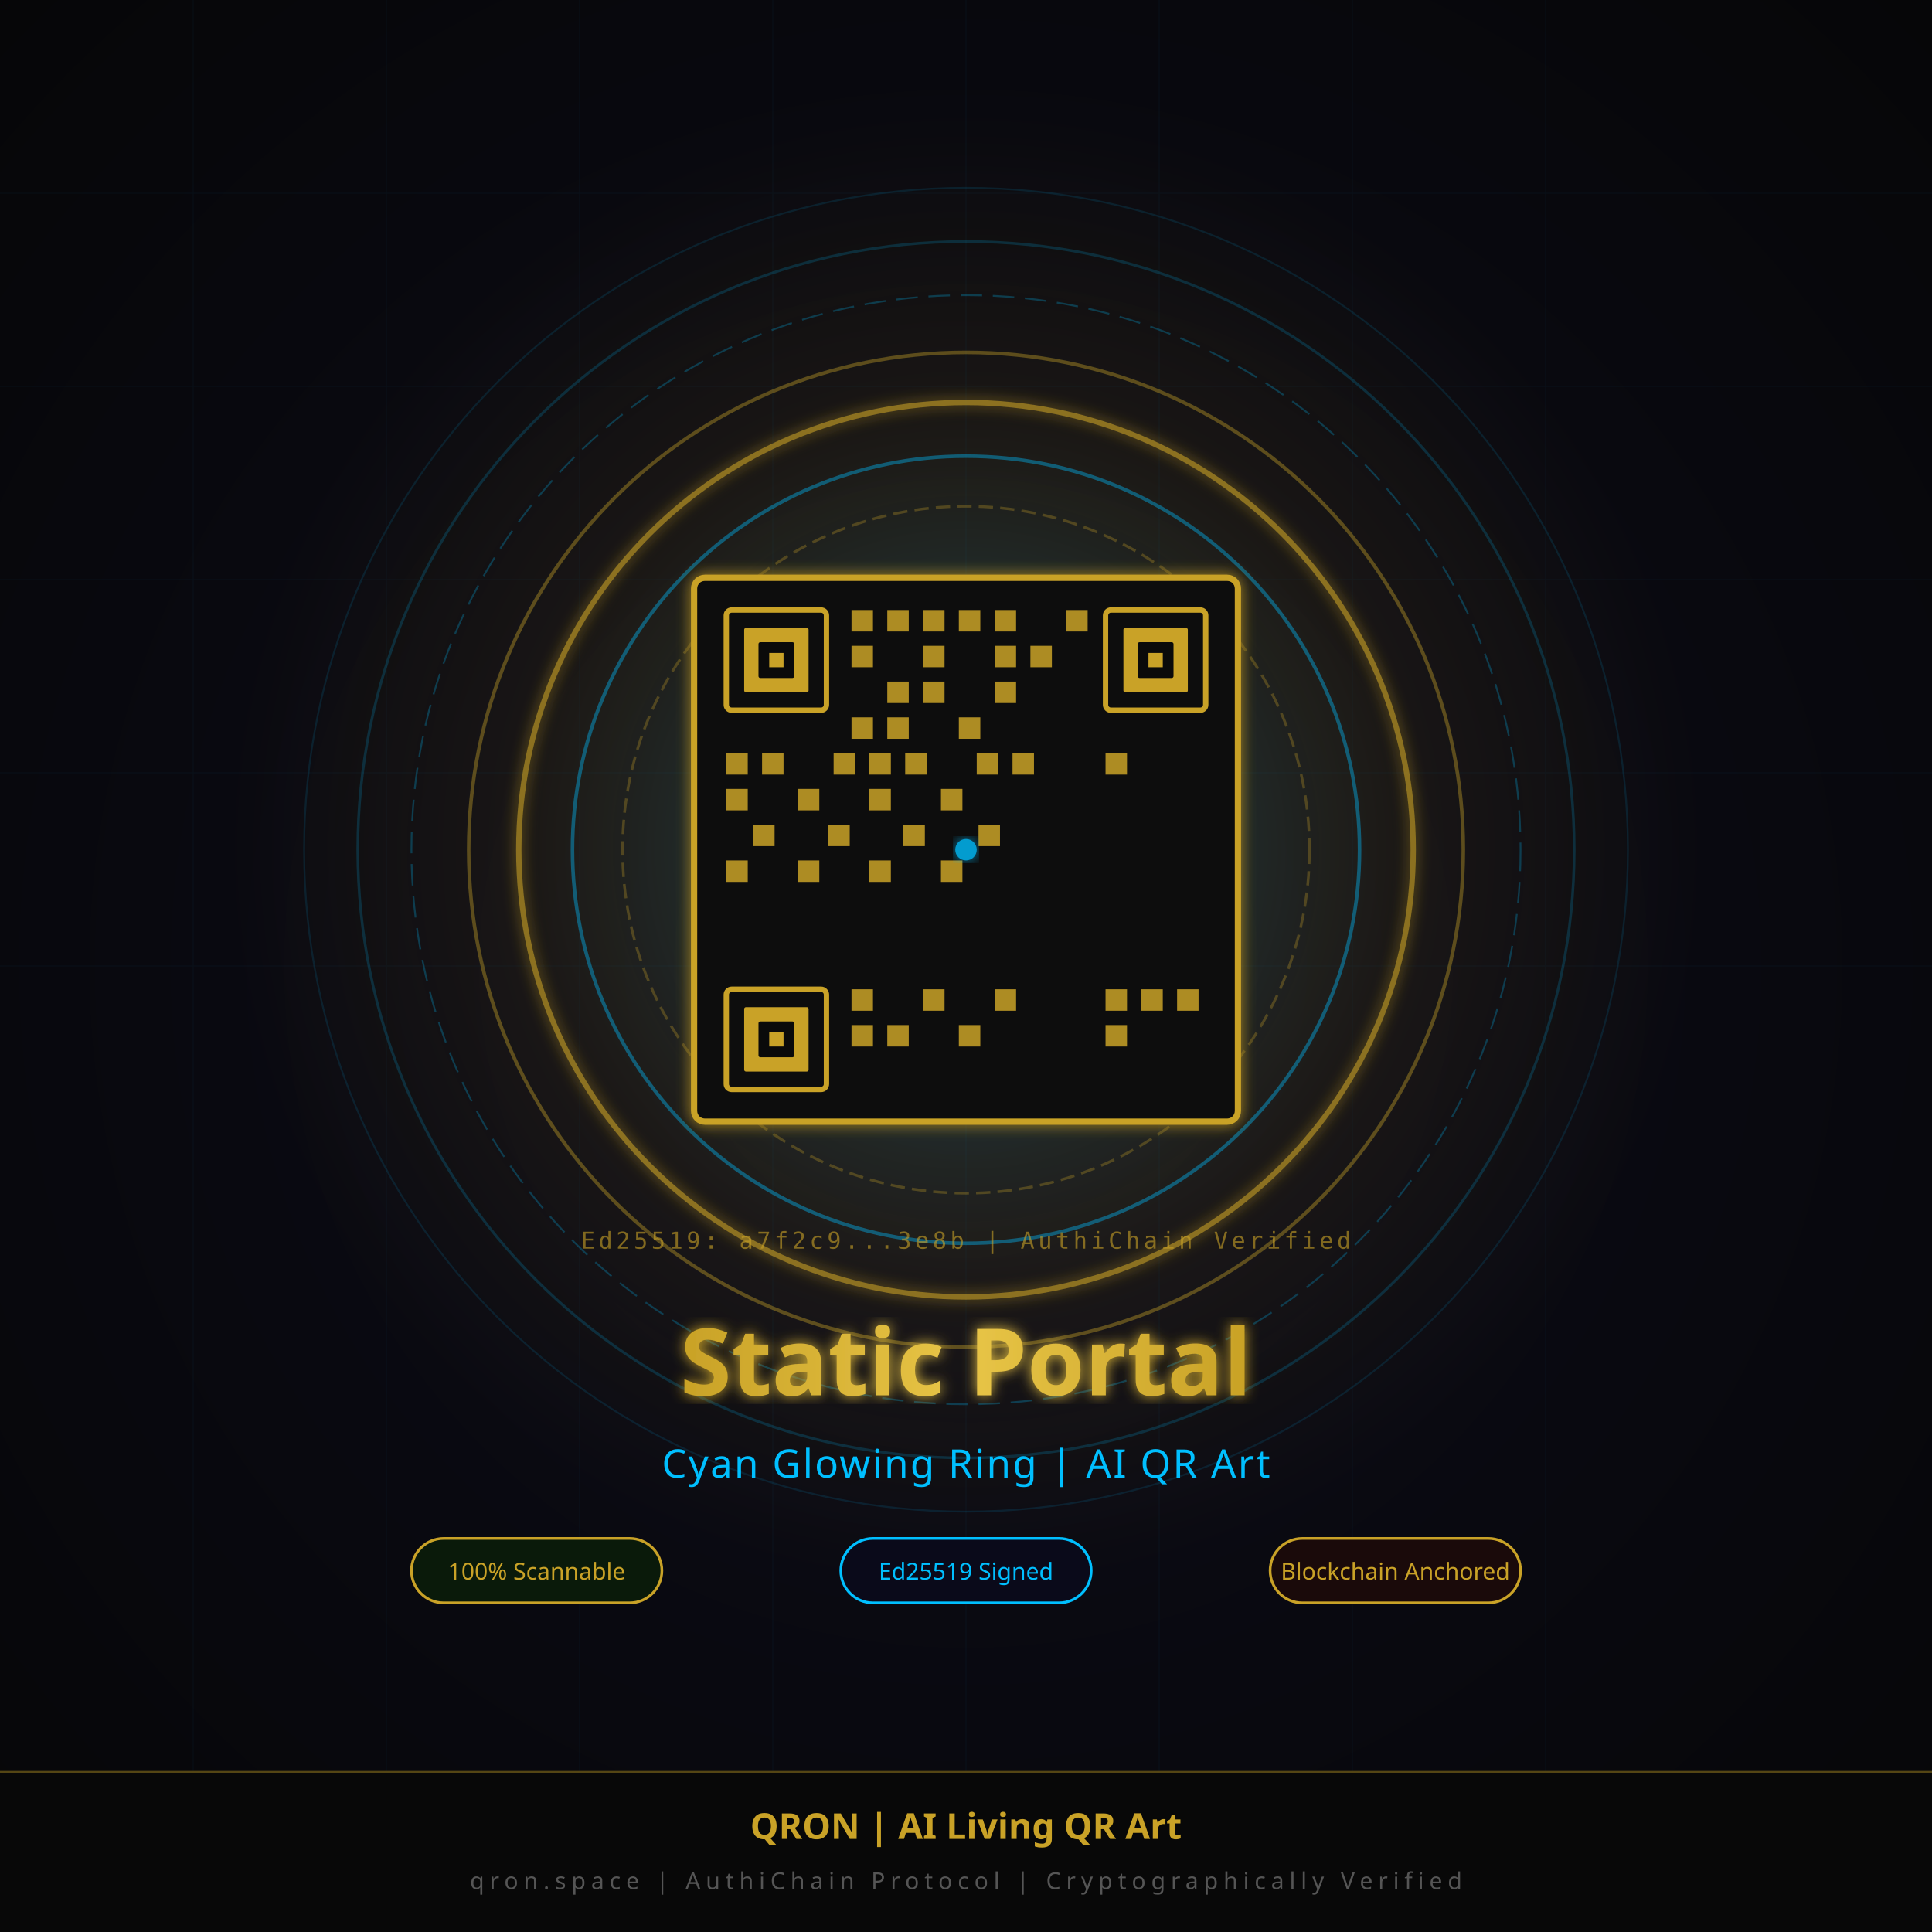
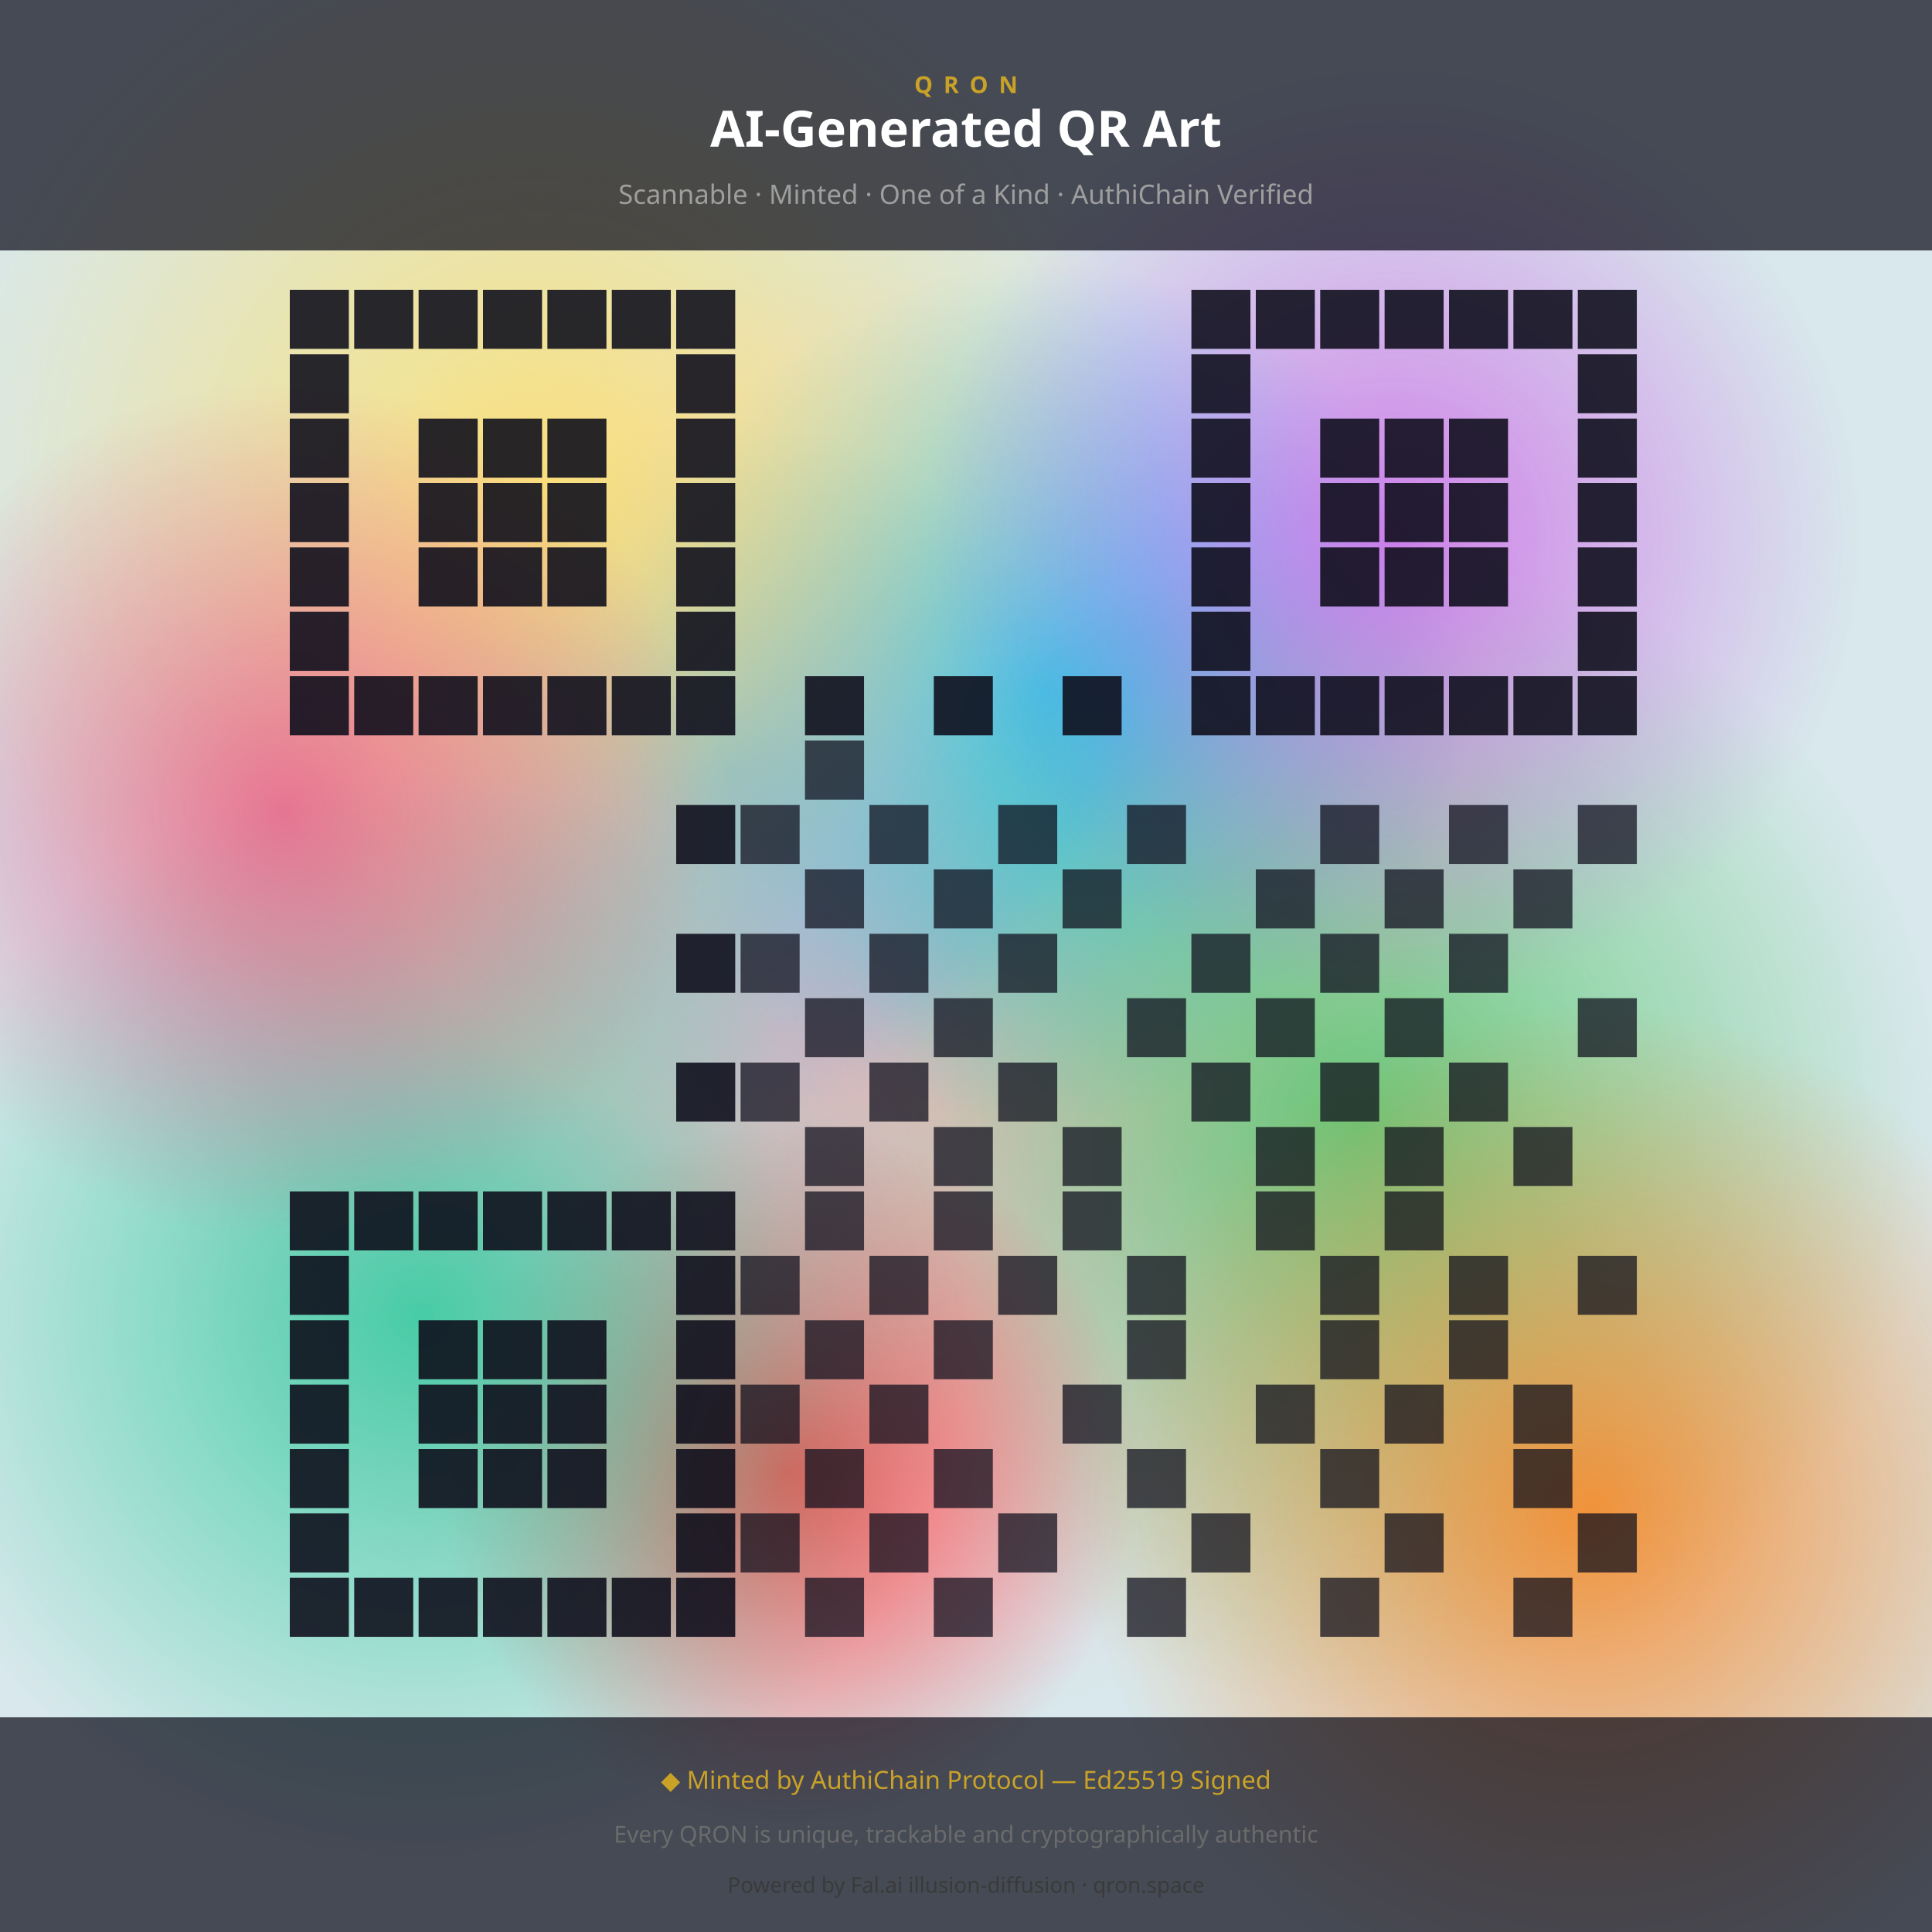
<svg xmlns="http://www.w3.org/2000/svg" viewBox="0 0 1080 1080" width="1080" height="1080">
  <defs>
-     <radialGradient id="bg" cx="50%" cy="50%" r="70%">
-       <stop offset="0%" stop-color="#0d0d1a" />
-       <stop offset="100%" stop-color="#060608" />
-     </radialGradient>
-     <radialGradient id="centerGlow" cx="50%" cy="44%" r="38%">
-       <stop offset="0%" stop-color="#00bfff" stop-opacity="0.35" />
-       <stop offset="60%" stop-color="#c9a227" stop-opacity="0.08" />
-       <stop offset="100%" stop-color="#c9a227" stop-opacity="0" />
-     </radialGradient>
-     <radialGradient id="goldGlow" cx="50%" cy="44%" r="25%">
-       <stop offset="0%" stop-color="#c9a227" stop-opacity="0.5" />
-       <stop offset="100%" stop-color="#c9a227" stop-opacity="0" />
-     </radialGradient>
-     <linearGradient id="labelGrad" x1="0%" y1="0%" x2="100%" y2="0%">
-       <stop offset="0%" stop-color="#c9a227" />
-       <stop offset="50%" stop-color="#e8c547" />
-       <stop offset="100%" stop-color="#c9a227" />
-     </linearGradient>
-     <filter id="glow4">
-       <feGaussianBlur stdDeviation="4" result="b" />
-       <feMerge>
-         <feMergeNode in="b" />
-         <feMergeNode in="SourceGraphic" />
-       </feMerge>
-     </filter>
-     <filter id="glow8">
-       <feGaussianBlur stdDeviation="8" result="b" />
-       <feMerge>
-         <feMergeNode in="b" />
-         <feMergeNode in="SourceGraphic" />
-       </feMerge>
-     </filter>
-     <filter id="glow16">
-       <feGaussianBlur stdDeviation="16" result="b" />
-       <feMerge>
-         <feMergeNode in="b" />
-         <feMergeNode in="SourceGraphic" />
-       </feMerge>
-     </filter>
+     <radialGradient id="g-skin" cx="43%" cy="52%" r="38%">
+       <stop offset="0%" stop-color="#ffb3c6" stop-opacity="1" />
+       <stop offset="100%" stop-color="#ffb3c6" stop-opacity="0" />
+     </radialGradient>
+     <radialGradient id="g-blue1" cx="54%" cy="36%" r="22%">
+       <stop offset="0%" stop-color="#00c8ff" stop-opacity="0.9" />
+       <stop offset="100%" stop-color="#00c8ff" stop-opacity="0" />
+     </radialGradient>
+     <radialGradient id="g-blue2" cx="38%" cy="40%" r="18%">
+       <stop offset="0%" stop-color="#4dabf7" stop-opacity="0.85" />
+       <stop offset="100%" stop-color="#4dabf7" stop-opacity="0" />
+     </radialGradient>
+     <radialGradient id="g-green" cx="70%" cy="58%" r="30%">
+       <stop offset="0%" stop-color="#40c057" stop-opacity="0.75" />
+       <stop offset="100%" stop-color="#40c057" stop-opacity="0" />
+     </radialGradient>
+     <radialGradient id="g-yellow" cx="28%" cy="26%" r="32%">
+       <stop offset="0%" stop-color="#ffe066" stop-opacity="0.85" />
+       <stop offset="100%" stop-color="#ffe066" stop-opacity="0" />
+     </radialGradient>
+     <radialGradient id="g-red" cx="41%" cy="76%" r="18%">
+       <stop offset="0%" stop-color="#fa5252" stop-opacity="1" />
+       <stop offset="100%" stop-color="#fa5252" stop-opacity="0" />
+     </radialGradient>
+     <radialGradient id="g-purple" cx="72%" cy="28%" r="24%">
+       <stop offset="0%" stop-color="#cc5de8" stop-opacity="0.75" />
+       <stop offset="100%" stop-color="#cc5de8" stop-opacity="0" />
+     </radialGradient>
+     <radialGradient id="g-teal" cx="22%" cy="68%" r="28%">
+       <stop offset="0%" stop-color="#20c997" stop-opacity="0.8" />
+       <stop offset="100%" stop-color="#20c997" stop-opacity="0" />
+     </radialGradient>
+     <radialGradient id="g-orange" cx="82%" cy="78%" r="26%">
+       <stop offset="0%" stop-color="#fd7e14" stop-opacity="0.8" />
+       <stop offset="100%" stop-color="#fd7e14" stop-opacity="0" />
+     </radialGradient>
+     <radialGradient id="g-magenta" cx="15%" cy="42%" r="22%">
+       <stop offset="0%" stop-color="#e64980" stop-opacity="0.7" />
+       <stop offset="100%" stop-color="#e64980" stop-opacity="0" />
+     </radialGradient>
  </defs>
-   <rect width="1080" height="1080" fill="url(#bg)" />
-   <rect width="1080" height="1080" fill="url(#centerGlow)" />
-   <g opacity="0.04" stroke="#00bfff" stroke-width="0.5">
-     <line x1="0" y1="108" x2="1080" y2="108" />
-     <line x1="0" y1="216" x2="1080" y2="216" />
-     <line x1="0" y1="324" x2="1080" y2="324" />
-     <line x1="0" y1="432" x2="1080" y2="432" />
-     <line x1="0" y1="540" x2="1080" y2="540" />
-     <line x1="108" y1="0" x2="108" y2="1080" />
-     <line x1="216" y1="0" x2="216" y2="1080" />
-     <line x1="324" y1="0" x2="324" y2="1080" />
-     <line x1="432" y1="0" x2="432" y2="1080" />
-     <line x1="540" y1="0" x2="540" y2="1080" />
-     <line x1="648" y1="0" x2="648" y2="1080" />
-     <line x1="756" y1="0" x2="756" y2="1080" />
-     <line x1="864" y1="0" x2="864" y2="1080" />
+   <rect width="1080" height="1080" fill="#d8e8ec" />
+   <rect width="1080" height="1080" fill="url(#g-skin)" />
+   <rect width="1080" height="1080" fill="url(#g-blue1)" />
+   <rect width="1080" height="1080" fill="url(#g-blue2)" />
+   <rect width="1080" height="1080" fill="url(#g-green)" />
+   <rect width="1080" height="1080" fill="url(#g-yellow)" />
+   <rect width="1080" height="1080" fill="url(#g-red)" />
+   <rect width="1080" height="1080" fill="url(#g-purple)" />
+   <rect width="1080" height="1080" fill="url(#g-teal)" />
+   <rect width="1080" height="1080" fill="url(#g-orange)" />
+   <rect width="1080" height="1080" fill="url(#g-magenta)" />
+   <g fill="#0d0d1a" opacity="0.88">
+     <rect x="162" y="162" width="33" height="33" />
+     <rect x="198" y="162" width="33" height="33" />
+     <rect x="234" y="162" width="33" height="33" />
+     <rect x="270" y="162" width="33" height="33" />
+     <rect x="306" y="162" width="33" height="33" />
+     <rect x="342" y="162" width="33" height="33" />
+     <rect x="378" y="162" width="33" height="33" />
+     <rect x="162" y="198" width="33" height="33" />
+     <rect x="378" y="198" width="33" height="33" />
+     <rect x="162" y="234" width="33" height="33" />
+     <rect x="234" y="234" width="33" height="33" />
+     <rect x="270" y="234" width="33" height="33" />
+     <rect x="306" y="234" width="33" height="33" />
+     <rect x="378" y="234" width="33" height="33" />
+     <rect x="162" y="270" width="33" height="33" />
+     <rect x="234" y="270" width="33" height="33" />
+     <rect x="270" y="270" width="33" height="33" />
+     <rect x="306" y="270" width="33" height="33" />
+     <rect x="378" y="270" width="33" height="33" />
+     <rect x="162" y="306" width="33" height="33" />
+     <rect x="234" y="306" width="33" height="33" />
+     <rect x="270" y="306" width="33" height="33" />
+     <rect x="306" y="306" width="33" height="33" />
+     <rect x="378" y="306" width="33" height="33" />
+     <rect x="162" y="342" width="33" height="33" />
+     <rect x="378" y="342" width="33" height="33" />
+     <rect x="162" y="378" width="33" height="33" />
+     <rect x="198" y="378" width="33" height="33" />
+     <rect x="234" y="378" width="33" height="33" />
+     <rect x="270" y="378" width="33" height="33" />
+     <rect x="306" y="378" width="33" height="33" />
+     <rect x="342" y="378" width="33" height="33" />
+     <rect x="378" y="378" width="33" height="33" />
+     <rect x="666" y="162" width="33" height="33" />
+     <rect x="702" y="162" width="33" height="33" />
+     <rect x="738" y="162" width="33" height="33" />
+     <rect x="774" y="162" width="33" height="33" />
+     <rect x="810" y="162" width="33" height="33" />
+     <rect x="846" y="162" width="33" height="33" />
+     <rect x="882" y="162" width="33" height="33" />
+     <rect x="666" y="198" width="33" height="33" />
+     <rect x="882" y="198" width="33" height="33" />
+     <rect x="666" y="234" width="33" height="33" />
+     <rect x="738" y="234" width="33" height="33" />
+     <rect x="774" y="234" width="33" height="33" />
+     <rect x="810" y="234" width="33" height="33" />
+     <rect x="882" y="234" width="33" height="33" />
+     <rect x="666" y="270" width="33" height="33" />
+     <rect x="738" y="270" width="33" height="33" />
+     <rect x="774" y="270" width="33" height="33" />
+     <rect x="810" y="270" width="33" height="33" />
+     <rect x="882" y="270" width="33" height="33" />
+     <rect x="666" y="306" width="33" height="33" />
+     <rect x="738" y="306" width="33" height="33" />
+     <rect x="774" y="306" width="33" height="33" />
+     <rect x="810" y="306" width="33" height="33" />
+     <rect x="882" y="306" width="33" height="33" />
+     <rect x="666" y="342" width="33" height="33" />
+     <rect x="882" y="342" width="33" height="33" />
+     <rect x="666" y="378" width="33" height="33" />
+     <rect x="702" y="378" width="33" height="33" />
+     <rect x="738" y="378" width="33" height="33" />
+     <rect x="774" y="378" width="33" height="33" />
+     <rect x="810" y="378" width="33" height="33" />
+     <rect x="846" y="378" width="33" height="33" />
+     <rect x="882" y="378" width="33" height="33" />
+     <rect x="162" y="666" width="33" height="33" />
+     <rect x="198" y="666" width="33" height="33" />
+     <rect x="234" y="666" width="33" height="33" />
+     <rect x="270" y="666" width="33" height="33" />
+     <rect x="306" y="666" width="33" height="33" />
+     <rect x="342" y="666" width="33" height="33" />
+     <rect x="378" y="666" width="33" height="33" />
+     <rect x="162" y="702" width="33" height="33" />
+     <rect x="378" y="702" width="33" height="33" />
+     <rect x="162" y="738" width="33" height="33" />
+     <rect x="234" y="738" width="33" height="33" />
+     <rect x="270" y="738" width="33" height="33" />
+     <rect x="306" y="738" width="33" height="33" />
+     <rect x="378" y="738" width="33" height="33" />
+     <rect x="162" y="774" width="33" height="33" />
+     <rect x="234" y="774" width="33" height="33" />
+     <rect x="270" y="774" width="33" height="33" />
+     <rect x="306" y="774" width="33" height="33" />
+     <rect x="378" y="774" width="33" height="33" />
+     <rect x="162" y="810" width="33" height="33" />
+     <rect x="234" y="810" width="33" height="33" />
+     <rect x="270" y="810" width="33" height="33" />
+     <rect x="306" y="810" width="33" height="33" />
+     <rect x="378" y="810" width="33" height="33" />
+     <rect x="162" y="846" width="33" height="33" />
+     <rect x="378" y="846" width="33" height="33" />
+     <rect x="162" y="882" width="33" height="33" />
+     <rect x="198" y="882" width="33" height="33" />
+     <rect x="234" y="882" width="33" height="33" />
+     <rect x="270" y="882" width="33" height="33" />
+     <rect x="306" y="882" width="33" height="33" />
+     <rect x="342" y="882" width="33" height="33" />
+     <rect x="378" y="882" width="33" height="33" />
+     <rect x="450" y="378" width="33" height="33" />
+     <rect x="522" y="378" width="33" height="33" />
+     <rect x="594" y="378" width="33" height="33" />
+     <rect x="378" y="450" width="33" height="33" />
+     <rect x="378" y="522" width="33" height="33" />
+     <rect x="378" y="594" width="33" height="33" />
  </g>
-   <circle cx="540" cy="475" r="370" fill="none" stroke="#00bfff" stroke-width="1" opacity="0.12" />
-   <circle cx="540" cy="475" r="340" fill="none" stroke="#00bfff" stroke-width="1.5" opacity="0.18" />
-   <circle cx="540" cy="475" r="310" fill="none" stroke="#00bfff" stroke-width="1" opacity="0.25" stroke-dasharray="12 6" />
-   <circle cx="540" cy="475" r="278" fill="none" stroke="#c9a227" stroke-width="2" opacity="0.4" />
-   <circle cx="540" cy="475" r="250" fill="none" stroke="#c9a227" stroke-width="3" opacity="0.65" filter="url(#glow4)" />
-   <circle cx="540" cy="475" r="220" fill="none" stroke="#00bfff" stroke-width="2" opacity="0.4" />
-   <circle cx="540" cy="475" r="192" fill="none" stroke="#c9a227" stroke-width="1.5" opacity="0.3" stroke-dasharray="8 4" />
-   <rect x="380" y="315" width="320" height="320" rx="4" fill="url(#goldGlow)" filter="url(#glow16)" />
-   <rect x="388" y="323" width="304" height="304" rx="6" fill="#0a0a0a" stroke="#c9a227" stroke-width="3.5" filter="url(#glow4)" />
-   <rect x="406" y="341" width="56" height="56" rx="3" fill="none" stroke="#c9a227" stroke-width="3" />
-   <rect x="416" y="351" width="36" height="36" rx="1" fill="#c9a227" />
-   <rect x="424" y="359" width="20" height="20" rx="1" fill="#0a0a0a" />
-   <rect x="430" y="365" width="8" height="8" fill="#c9a227" />
-   <rect x="618" y="341" width="56" height="56" rx="3" fill="none" stroke="#c9a227" stroke-width="3" />
-   <rect x="628" y="351" width="36" height="36" rx="1" fill="#c9a227" />
-   <rect x="636" y="359" width="20" height="20" rx="1" fill="#0a0a0a" />
-   <rect x="642" y="365" width="8" height="8" fill="#c9a227" />
-   <rect x="406" y="553" width="56" height="56" rx="3" fill="none" stroke="#c9a227" stroke-width="3" />
-   <rect x="416" y="563" width="36" height="36" rx="1" fill="#c9a227" />
-   <rect x="424" y="571" width="20" height="20" rx="1" fill="#0a0a0a" />
-   <rect x="430" y="577" width="8" height="8" fill="#c9a227" />
-   <g fill="#c9a227" opacity="0.85">
-     <rect x="476" y="341" width="12" height="12" />
-     <rect x="496" y="341" width="12" height="12" />
-     <rect x="516" y="341" width="12" height="12" />
-     <rect x="536" y="341" width="12" height="12" />
-     <rect x="556" y="341" width="12" height="12" />
-     <rect x="596" y="341" width="12" height="12" />
-     <rect x="476" y="361" width="12" height="12" />
-     <rect x="516" y="361" width="12" height="12" />
-     <rect x="556" y="361" width="12" height="12" />
-     <rect x="576" y="361" width="12" height="12" />
-     <rect x="496" y="381" width="12" height="12" />
-     <rect x="516" y="381" width="12" height="12" />
-     <rect x="556" y="381" width="12" height="12" />
-     <rect x="476" y="401" width="12" height="12" />
-     <rect x="496" y="401" width="12" height="12" />
-     <rect x="536" y="401" width="12" height="12" />
-     <rect x="406" y="421" width="12" height="12" />
-     <rect x="426" y="421" width="12" height="12" />
-     <rect x="466" y="421" width="12" height="12" />
-     <rect x="486" y="421" width="12" height="12" />
-     <rect x="506" y="421" width="12" height="12" />
-     <rect x="546" y="421" width="12" height="12" />
-     <rect x="566" y="421" width="12" height="12" />
-     <rect x="618" y="421" width="12" height="12" />
-     <rect x="406" y="441" width="12" height="12" />
-     <rect x="446" y="441" width="12" height="12" />
-     <rect x="486" y="441" width="12" height="12" />
-     <rect x="526" y="441" width="12" height="12" />
-     <rect x="421" y="461" width="12" height="12" />
-     <rect x="463" y="461" width="12" height="12" />
-     <rect x="505" y="461" width="12" height="12" />
-     <rect x="547" y="461" width="12" height="12" />
-     <rect x="406" y="481" width="12" height="12" />
-     <rect x="446" y="481" width="12" height="12" />
-     <rect x="486" y="481" width="12" height="12" />
-     <rect x="526" y="481" width="12" height="12" />
-     <rect x="618" y="553" width="12" height="12" />
-     <rect x="638" y="553" width="12" height="12" />
-     <rect x="658" y="553" width="12" height="12" />
-     <rect x="618" y="573" width="12" height="12" />
-     <rect x="476" y="553" width="12" height="12" />
-     <rect x="516" y="553" width="12" height="12" />
-     <rect x="556" y="553" width="12" height="12" />
-     <rect x="476" y="573" width="12" height="12" />
-     <rect x="496" y="573" width="12" height="12" />
-     <rect x="536" y="573" width="12" height="12" />
+   <g fill="#0d0d1a" opacity="0.72">
+     <rect x="450" y="414" width="33" height="33" />
+     <rect x="414" y="450" width="33" height="33" />
+     <rect x="486" y="450" width="33" height="33" />
+     <rect x="558" y="450" width="33" height="33" />
+     <rect x="630" y="450" width="33" height="33" />
+     <rect x="738" y="450" width="33" height="33" />
+     <rect x="810" y="450" width="33" height="33" />
+     <rect x="882" y="450" width="33" height="33" />
+     <rect x="450" y="486" width="33" height="33" />
+     <rect x="522" y="486" width="33" height="33" />
+     <rect x="594" y="486" width="33" height="33" />
+     <rect x="702" y="486" width="33" height="33" />
+     <rect x="774" y="486" width="33" height="33" />
+     <rect x="846" y="486" width="33" height="33" />
+     <rect x="414" y="522" width="33" height="33" />
+     <rect x="486" y="522" width="33" height="33" />
+     <rect x="558" y="522" width="33" height="33" />
+     <rect x="666" y="522" width="33" height="33" />
+     <rect x="738" y="522" width="33" height="33" />
+     <rect x="810" y="522" width="33" height="33" />
+     <rect x="450" y="558" width="33" height="33" />
+     <rect x="522" y="558" width="33" height="33" />
+     <rect x="630" y="558" width="33" height="33" />
+     <rect x="702" y="558" width="33" height="33" />
+     <rect x="774" y="558" width="33" height="33" />
+     <rect x="882" y="558" width="33" height="33" />
+     <rect x="414" y="594" width="33" height="33" />
+     <rect x="486" y="594" width="33" height="33" />
+     <rect x="558" y="594" width="33" height="33" />
+     <rect x="666" y="594" width="33" height="33" />
+     <rect x="738" y="594" width="33" height="33" />
+     <rect x="810" y="594" width="33" height="33" />
+     <rect x="450" y="630" width="33" height="33" />
+     <rect x="522" y="630" width="33" height="33" />
+     <rect x="594" y="630" width="33" height="33" />
+     <rect x="702" y="630" width="33" height="33" />
+     <rect x="774" y="630" width="33" height="33" />
+     <rect x="846" y="630" width="33" height="33" />
+     <rect x="450" y="666" width="33" height="33" />
+     <rect x="522" y="666" width="33" height="33" />
+     <rect x="594" y="666" width="33" height="33" />
+     <rect x="702" y="666" width="33" height="33" />
+     <rect x="774" y="666" width="33" height="33" />
+     <rect x="414" y="702" width="33" height="33" />
+     <rect x="486" y="702" width="33" height="33" />
+     <rect x="558" y="702" width="33" height="33" />
+     <rect x="630" y="702" width="33" height="33" />
+     <rect x="738" y="702" width="33" height="33" />
+     <rect x="810" y="702" width="33" height="33" />
+     <rect x="882" y="702" width="33" height="33" />
+     <rect x="450" y="738" width="33" height="33" />
+     <rect x="522" y="738" width="33" height="33" />
+     <rect x="630" y="738" width="33" height="33" />
+     <rect x="738" y="738" width="33" height="33" />
+     <rect x="810" y="738" width="33" height="33" />
+     <rect x="414" y="774" width="33" height="33" />
+     <rect x="486" y="774" width="33" height="33" />
+     <rect x="594" y="774" width="33" height="33" />
+     <rect x="702" y="774" width="33" height="33" />
+     <rect x="774" y="774" width="33" height="33" />
+     <rect x="846" y="774" width="33" height="33" />
+     <rect x="450" y="810" width="33" height="33" />
+     <rect x="522" y="810" width="33" height="33" />
+     <rect x="630" y="810" width="33" height="33" />
+     <rect x="738" y="810" width="33" height="33" />
+     <rect x="846" y="810" width="33" height="33" />
+     <rect x="414" y="846" width="33" height="33" />
+     <rect x="486" y="846" width="33" height="33" />
+     <rect x="558" y="846" width="33" height="33" />
+     <rect x="666" y="846" width="33" height="33" />
+     <rect x="774" y="846" width="33" height="33" />
+     <rect x="882" y="846" width="33" height="33" />
+     <rect x="450" y="882" width="33" height="33" />
+     <rect x="522" y="882" width="33" height="33" />
+     <rect x="630" y="882" width="33" height="33" />
+     <rect x="738" y="882" width="33" height="33" />
+     <rect x="846" y="882" width="33" height="33" />
  </g>
-   <circle cx="540" cy="475" r="6" fill="#00bfff" opacity="0.8" filter="url(#glow4)" />
-   <text x="540" y="698" text-anchor="middle" font-family="monospace" font-size="13" fill="#c9a227" opacity="0.6" letter-spacing="2">Ed25519: a7f2c9...3e8b | AuthiChain Verified</text>
-   <text x="540" y="780" text-anchor="middle" font-family="system-ui,sans-serif" font-size="52" font-weight="900" fill="url(#labelGrad)" filter="url(#glow4)">Static Portal</text>
-   <text x="540" y="826" text-anchor="middle" font-family="system-ui,sans-serif" font-size="22" fill="#00bfff" letter-spacing="1">Cyan Glowing Ring | AI QR Art</text>
-   <g transform="translate(230, 860)">
-     <rect width="140" height="36" rx="18" fill="#0a1a0a" stroke="#c9a227" stroke-width="1.5" />
-     <text x="70" y="23" text-anchor="middle" font-family="system-ui,sans-serif" font-size="13" fill="#c9a227">100% Scannable</text>
-   </g>
-   <g transform="translate(470, 860)">
-     <rect width="140" height="36" rx="18" fill="#0a0a1a" stroke="#00bfff" stroke-width="1.5" />
-     <text x="70" y="23" text-anchor="middle" font-family="system-ui,sans-serif" font-size="13" fill="#00bfff">Ed25519 Signed</text>
-   </g>
-   <g transform="translate(710, 860)">
-     <rect width="140" height="36" rx="18" fill="#1a0a0a" stroke="#c9a227" stroke-width="1.5" />
-     <text x="70" y="23" text-anchor="middle" font-family="system-ui,sans-serif" font-size="13" fill="#c9a227">Blockchain Anchored</text>
-   </g>
-   <rect x="0" y="990" width="1080" height="90" fill="#080808" />
-   <rect x="0" y="990" width="1080" height="1" fill="#c9a22766" />
-   <text x="540" y="1028" text-anchor="middle" font-family="system-ui,sans-serif" font-size="20" font-weight="700" fill="#c9a227">QRON | AI Living QR Art</text>
-   <text x="540" y="1056" text-anchor="middle" font-family="system-ui,sans-serif" font-size="13" fill="#555" letter-spacing="3">qron.space | AuthiChain Protocol | Cryptographically Verified</text>
+   <rect x="0" y="0" width="1080" height="140" fill="#0d0d1a" opacity="0.72" />
+   <text x="540" y="52" text-anchor="middle" font-family="system-ui,sans-serif" font-size="13" font-weight="700" letter-spacing="6" fill="#c9a227">QRON</text>
+   <text x="540" y="82" text-anchor="middle" font-family="system-ui,sans-serif" font-size="28" font-weight="900" fill="#ffffff">AI-Generated QR Art</text>
+   <text x="540" y="114" text-anchor="middle" font-family="system-ui,sans-serif" font-size="15" fill="#9e9e9e">Scannable · Minted · One of a Kind · AuthiChain Verified</text>
+   <rect x="0" y="960" width="1080" height="120" fill="#0d0d1a" opacity="0.72" />
+   <text x="540" y="1000" text-anchor="middle" font-family="system-ui,sans-serif" font-size="14" fill="#c9a227">◆ Minted by AuthiChain Protocol — Ed25519 Signed</text>
+   <text x="540" y="1030" text-anchor="middle" font-family="system-ui,sans-serif" font-size="13" fill="#6b6b6b">Every QRON is unique, trackable and cryptographically authentic</text>
+   <text x="540" y="1058" text-anchor="middle" font-family="system-ui,sans-serif" font-size="12" fill="#3a3a3a">Powered by Fal.ai illusion-diffusion · qron.space</text>
</svg>
